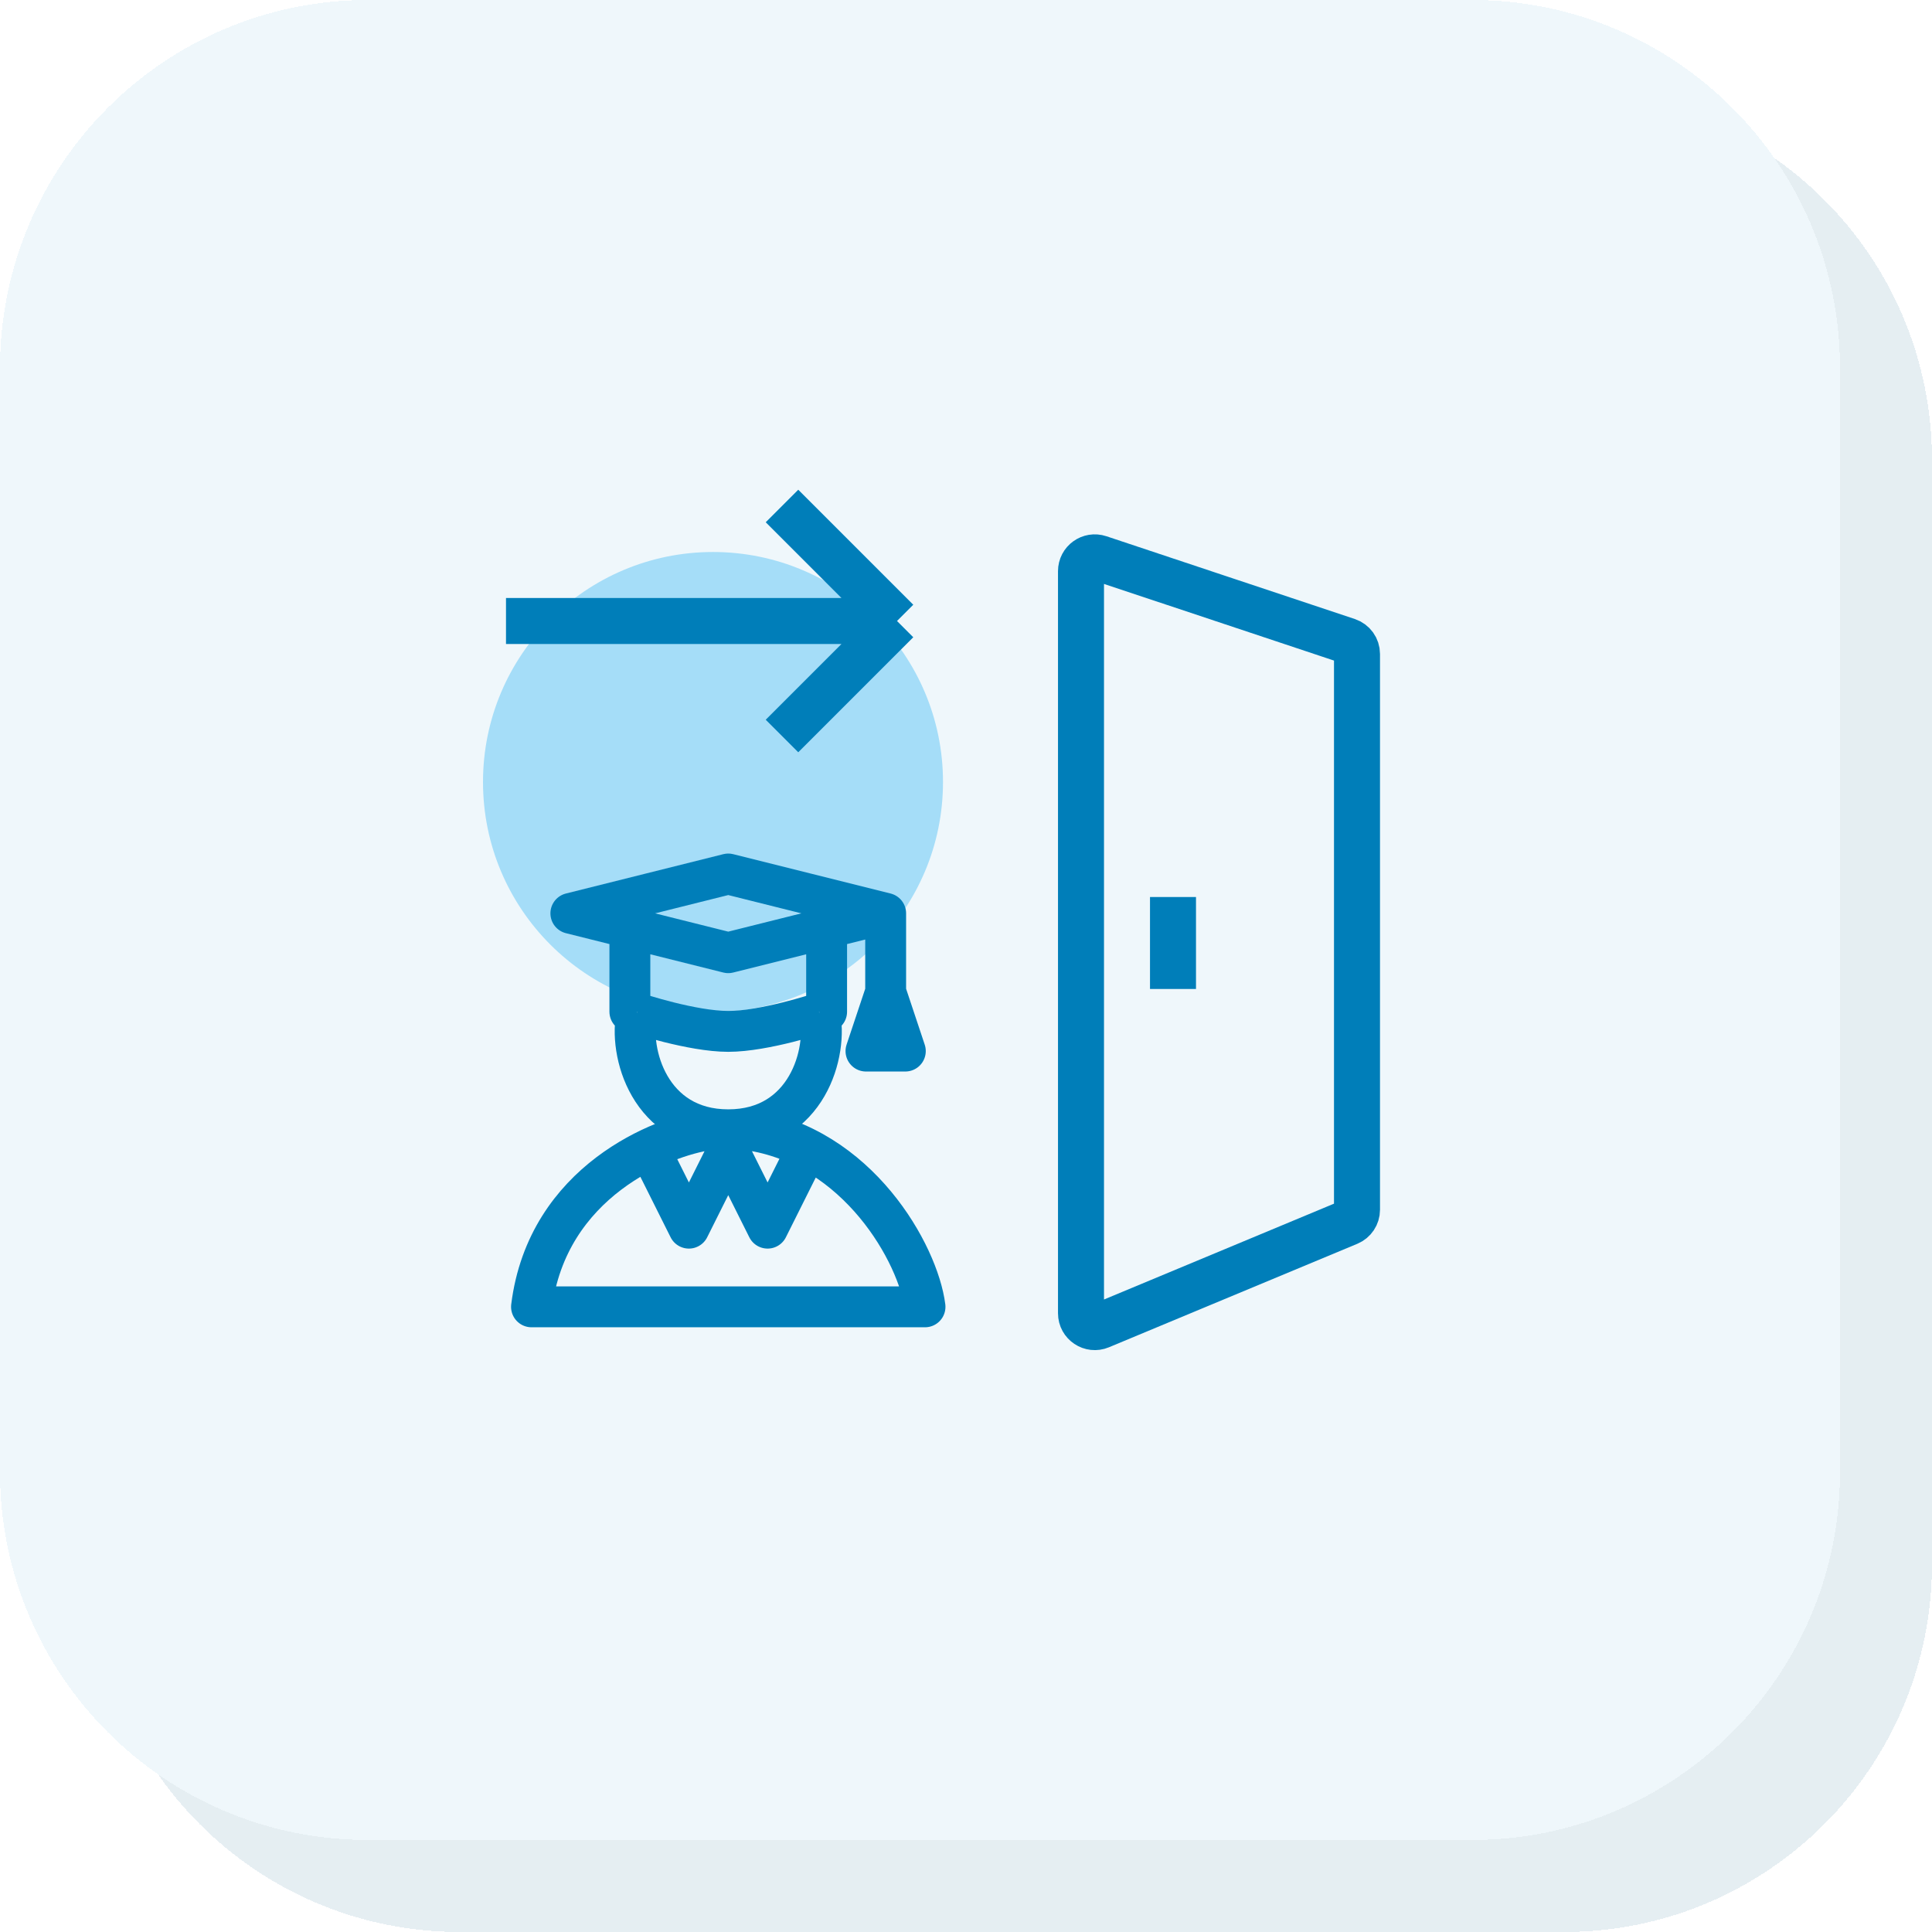
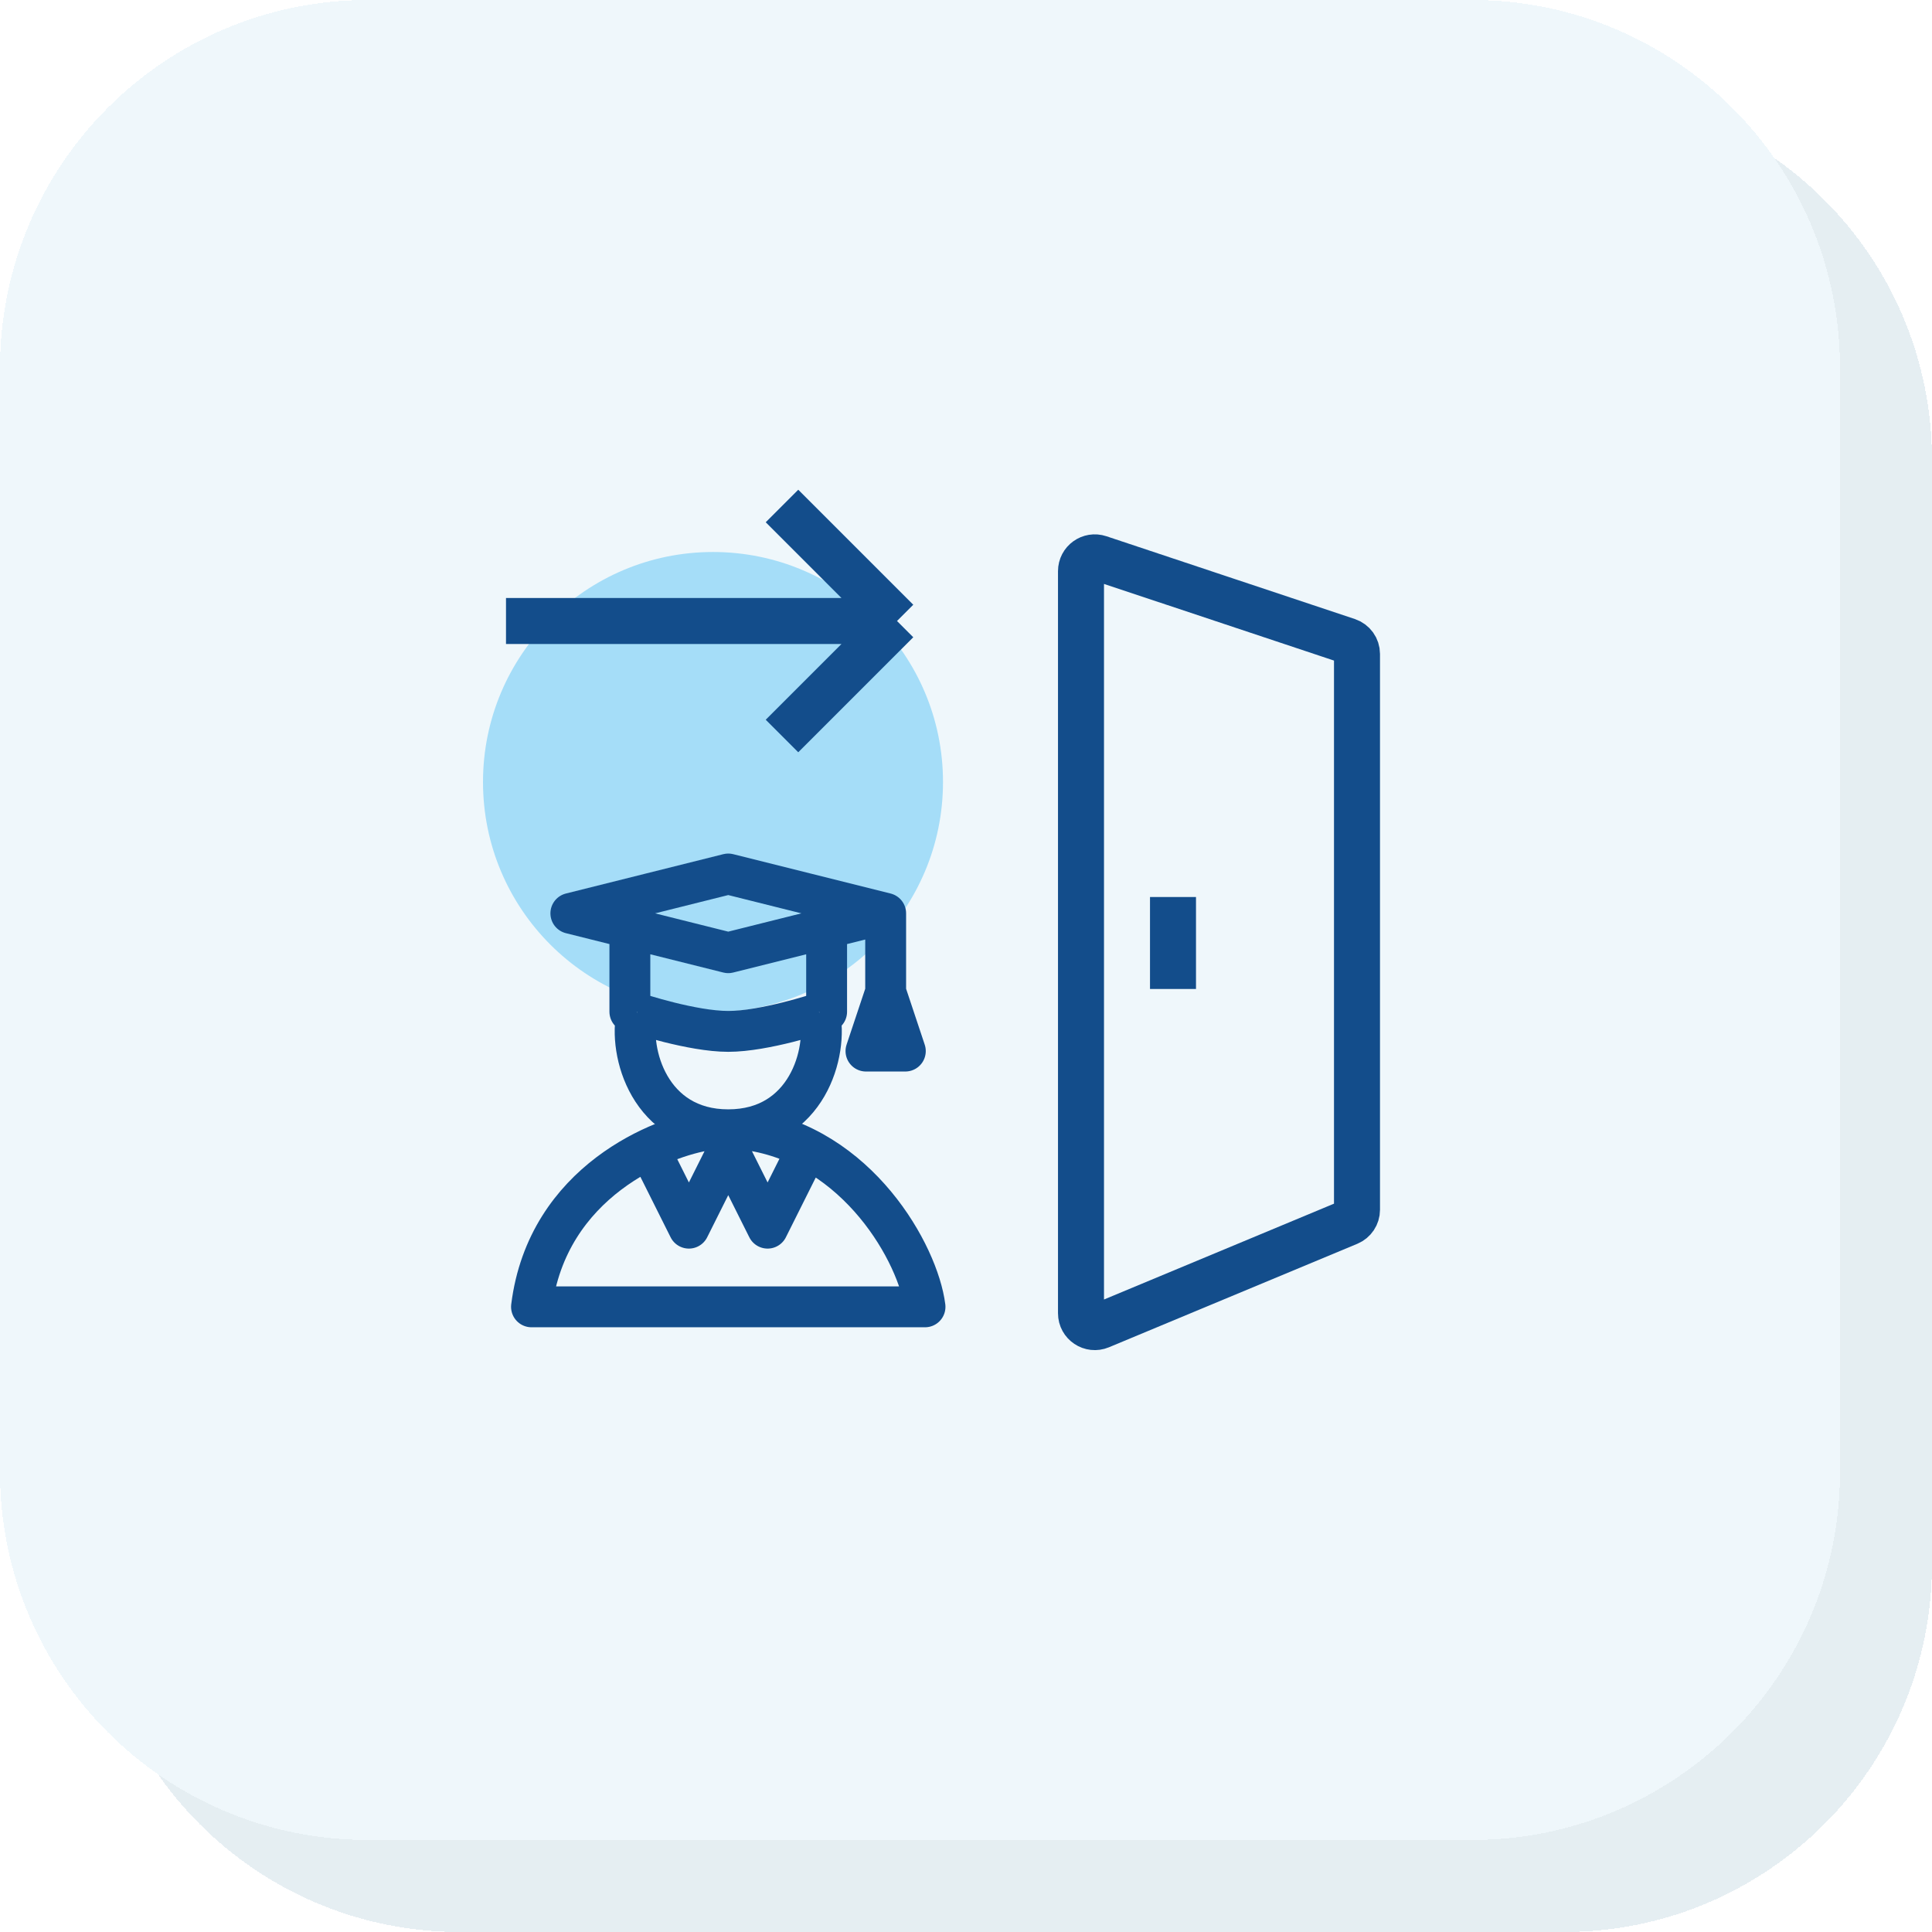
<svg xmlns="http://www.w3.org/2000/svg" width="84" height="84" viewBox="0 0 84 84" fill="none">
  <g filter="url(#filter0_d_220_1609)">
    <rect width="80" height="80" rx="16" fill="#EFF7FB" shape-rendering="crispEdges" />
    <circle cx="31" cy="34" r="10" fill="#A5DDF8" />
-     <path d="M51 39V43M22 27H39M39 27L34 22M39 27L37 29L34 32M59 28.433V52.6C59 52.842 58.854 53.061 58.631 53.154L47.831 57.654C47.436 57.819 47 57.528 47 57.1V24.833C47 24.423 47.401 24.134 47.79 24.264L58.59 27.863C58.835 27.945 59 28.174 59 28.433Z" stroke="#007EB9" stroke-width="2" />
-     <path d="M38.507 39.711L31.663 41.422L24.82 39.711L31.663 38L38.507 39.711ZM38.507 39.711V43.133M27.386 40.566V43.988L27.697 44.05M35.94 40.566V43.988L35.63 44.05M27.697 44.05C27.697 44.05 30.083 44.843 31.663 44.843C33.243 44.843 35.63 44.05 35.63 44.05M27.697 44.05C27.308 45.74 28.241 49.121 31.663 49.121C35.085 49.121 36.018 45.74 35.63 44.05M38.507 43.133L37.651 45.699H39.362L38.507 43.133Z" stroke="#007EB9" stroke-width="1.777" stroke-linejoin="round" />
-     <path d="M30.808 49.121C28.812 49.406 23.793 51.345 23.109 56.819H40.218C39.932 54.538 37.309 49.805 32.519 49.121M28.241 49.976L29.952 53.398L31.663 49.976L33.374 53.398L35.085 49.976" stroke="#007EB9" stroke-width="1.777" stroke-linejoin="round" />
+     <path d="M51 39V43M22 27H39M39 27L34 22M39 27L37 29L34 32M59 28.433V52.6C59 52.842 58.854 53.061 58.631 53.154L47.831 57.654C47.436 57.819 47 57.528 47 57.1V24.833C47 24.423 47.401 24.134 47.79 24.264L58.59 27.863C58.835 27.945 59 28.174 59 28.433Z" stroke="#134D8B" stroke-width="2" />
+     <path d="M38.507 39.711L31.663 41.422L24.82 39.711L31.663 38L38.507 39.711ZM38.507 39.711V43.133M27.386 40.566V43.988L27.697 44.05M35.94 40.566V43.988L35.63 44.05M27.697 44.05C27.697 44.05 30.083 44.843 31.663 44.843C33.243 44.843 35.63 44.05 35.63 44.05M27.697 44.05C27.308 45.74 28.241 49.121 31.663 49.121C35.085 49.121 36.018 45.74 35.63 44.05M38.507 43.133L37.651 45.699H39.362L38.507 43.133Z" stroke="#134D8B" stroke-width="1.777" stroke-linejoin="round" />
+     <path d="M30.808 49.121C28.812 49.406 23.793 51.345 23.109 56.819H40.218C39.932 54.538 37.309 49.805 32.519 49.121M28.241 49.976L29.952 53.398L31.663 49.976L33.374 53.398L35.085 49.976" stroke="#134D8B" stroke-width="1.777" stroke-linejoin="round" />
  </g>
  <defs>
    <filter id="filter0_d_220_1609" x="0" y="0" width="84" height="84" filterUnits="userSpaceOnUse" color-interpolation-filters="sRGB">
      <feFlood flood-opacity="0" result="BackgroundImageFix" />
      <feColorMatrix in="SourceAlpha" type="matrix" values="0 0 0 0 0 0 0 0 0 0 0 0 0 0 0 0 0 0 127 0" result="hardAlpha" />
      <feOffset dx="4" dy="4" />
      <feComposite in2="hardAlpha" operator="out" />
      <feColorMatrix type="matrix" values="0 0 0 0 0 0 0 0 0 0.346 0 0 0 0 0.508 0 0 0 0.1 0" />
      <feBlend mode="normal" in2="BackgroundImageFix" result="effect1_dropShadow_220_1609" />
      <feBlend mode="normal" in="SourceGraphic" in2="effect1_dropShadow_220_1609" result="shape" />
    </filter>
  </defs>
</svg>
